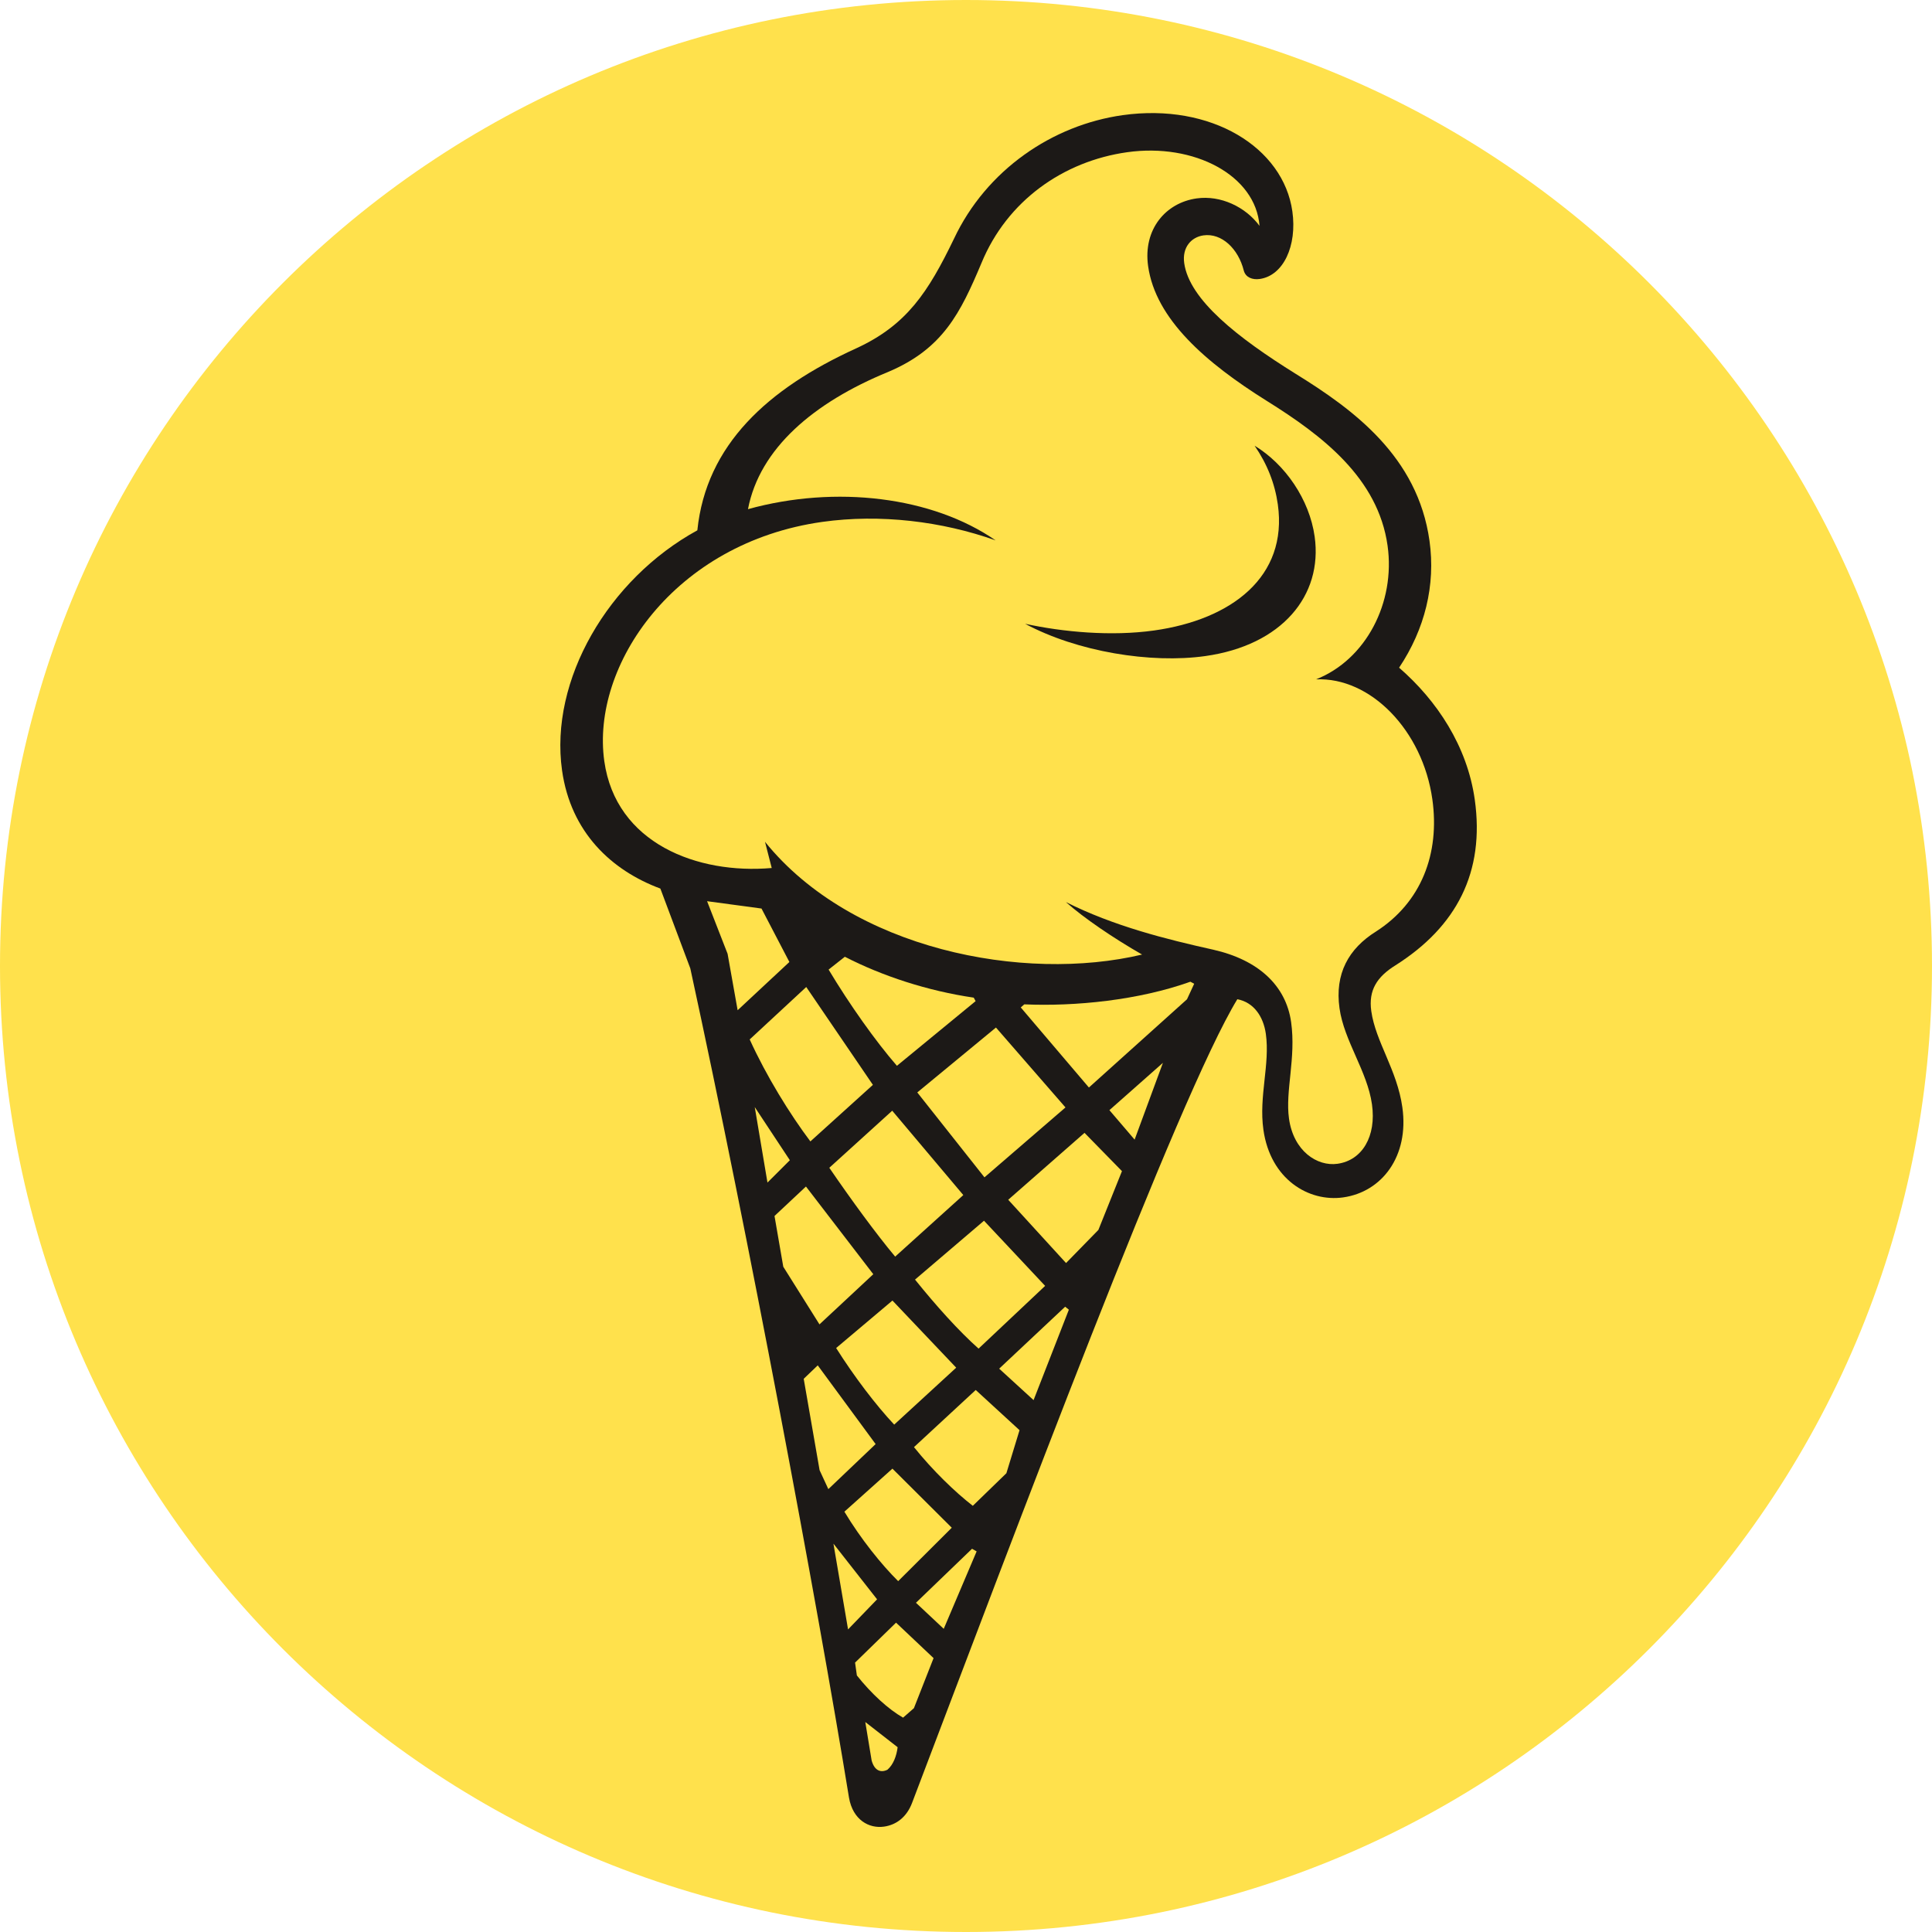
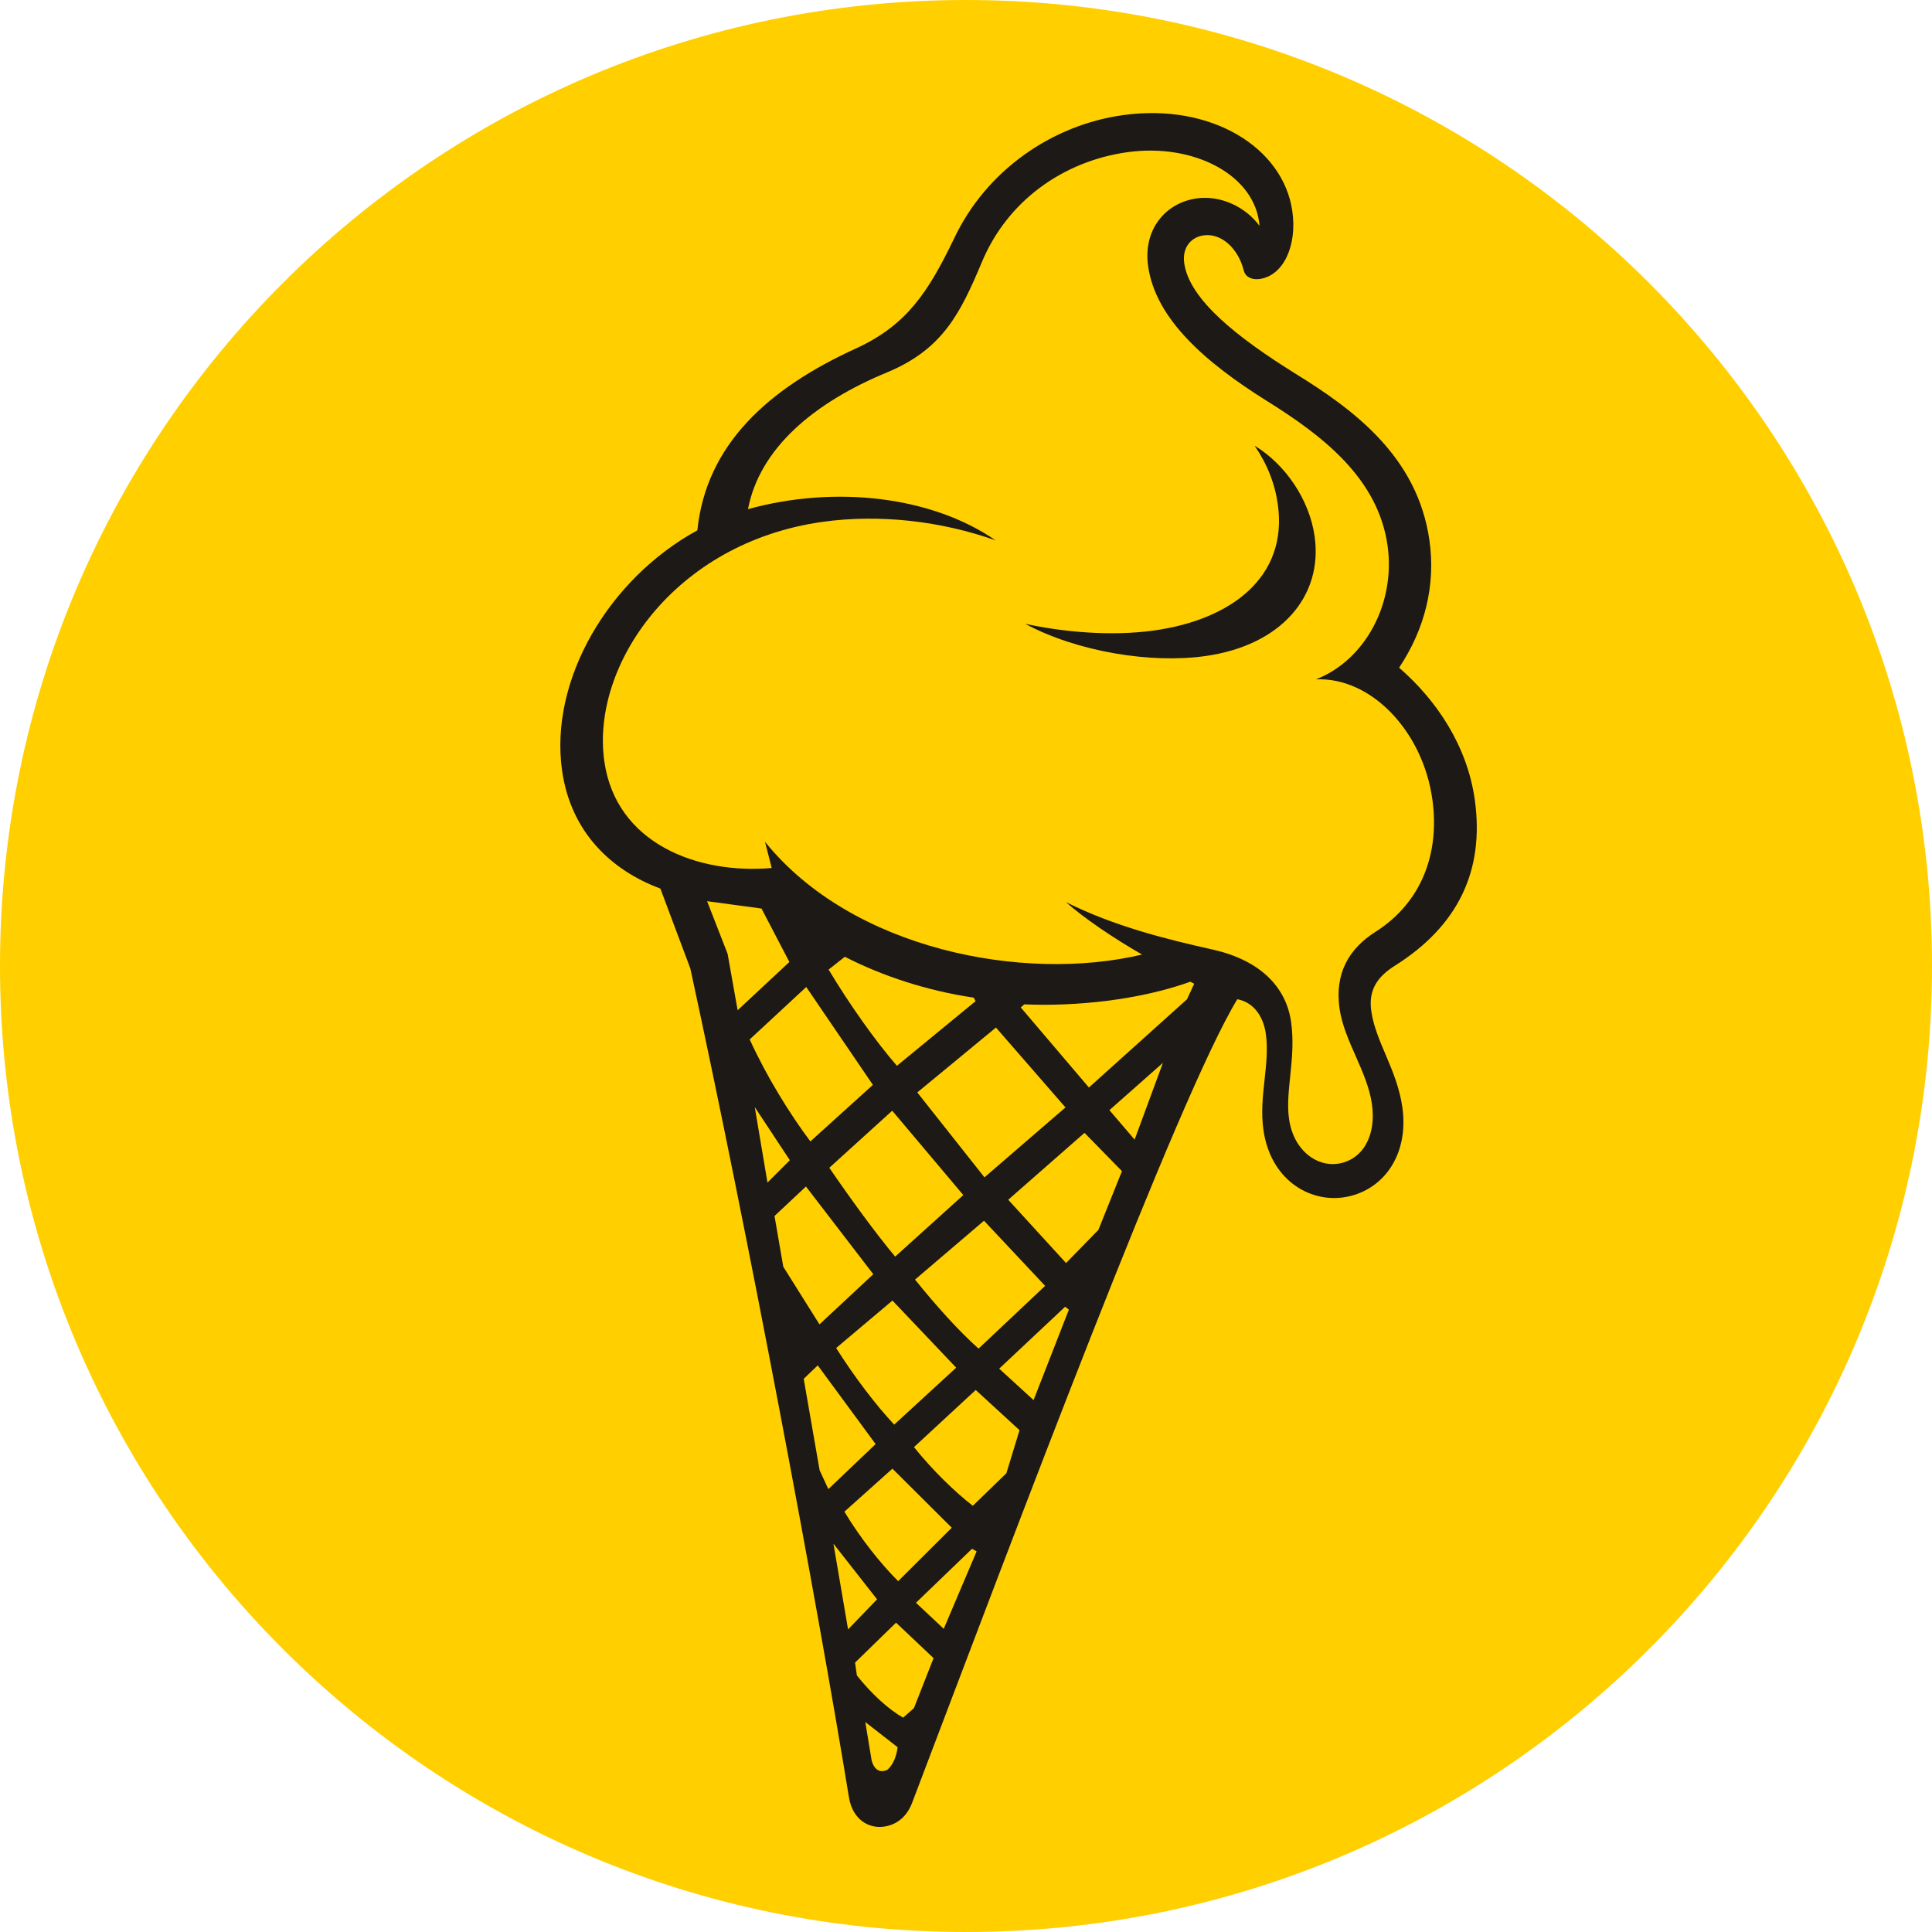
<svg xmlns="http://www.w3.org/2000/svg" width="400" height="400" viewBox="0 0 100 100" fill="none">
-   <circle cx="50" cy="50" r="50" fill="#FFE14C" />
+   <circle cx="50" cy="50" r="50" fill="#FFCF00" />
  <g transform="translate(46 92.5) scale(1.2) rotate(-8) translate(-29.2 -74.2)">
    <path d="m57.72 29.45c1.33-1.49 2.06-3.3 2.06-5.24 0-3.67-2.46-6.06-4.71-7.93-2.26-1.89-4.1-3.8-4.1-5.4 0-0.68 0.45-1.07 0.99-1.07 0.79 0 1.41 0.78 1.51 1.75 0.04 0.3 0.31 0.45 0.63 0.45 1.03 0 1.8-1.19 1.8-2.69 0-2.78-2.81-5.13-6.67-5.13-3.06 0-6.15 1.52-7.95 4.27-1.42 2.12-2.53 3.4-4.83 4.09-4.02 1.19-6.99 3.22-7.88 6.82-4.1 1.55-7.22 5.51-7.22 9.44 0 2.7 1.51 4.57 3.49 5.64l0.8 3.59c0.88 11.81 1.61 27.77 1.8 36.37 0.03 0.98 0.67 1.45 1.32 1.45 0.55 0 1.03-0.28 1.34-0.84 6.01-10.92 15.63-28.62 18.72-32.38 0.68 0.23 1.01 0.89 1.01 1.65 0 1.33-0.68 2.62-0.68 4.08 0 2.16 1.5 3.37 3 3.37 1.69 0 3.07-1.36 3.07-3.49 0-1.64-0.75-2.96-0.75-4.3 0-0.91 0.45-1.43 1.31-1.81 2.85-1.29 4.38-3.45 4.38-6.6 0-2.33-1.02-4.46-2.44-6.09z" fill="#1C1917" />
-     <path d="m54.1 29.45c2.25-0.54 3.86-2.8 3.86-5.28 0-2.95-2.13-5.1-4.29-6.91-2.38-2-4.26-4.16-4.26-6.47 0-1.6 1.13-2.6 2.48-2.6 1.05 0 2.04 0.66 2.52 1.55 0.14-2.18-2.29-3.94-5.21-3.94-2.78 0-5.42 1.35-6.89 3.86-1.2 2.01-2.16 3.43-4.64 4.09-3.37 0.86-5.95 2.5-6.81 5.02 3.9-0.51 7.95 0.57 10.39 2.82-2.18-1.14-4.78-1.83-7.29-1.83-6.46 0-10.75 4.75-10.75 8.91 0 3.58 3.29 5.4 6.51 5.57l-0.13-1.16c3.07 5.13 10.2 7.57 15.43 7.08-1.12-0.87-2.25-1.89-2.94-2.7 1.89 1.31 4.06 2.19 6.01 2.92 1.87 0.71 2.89 1.97 2.89 3.56 0 1.57-0.67 2.9-0.67 4.11 0 1.42 0.92 2.22 1.8 2.22 1.08 0 1.83-0.94 1.83-2.33 0-1.45-0.81-2.87-0.81-4.3 0-1.5 0.74-2.49 2.02-3.06 2.11-0.97 3.2-2.94 3.2-5.31 0-3-1.91-5.6-4.25-5.82z" fill="#FFE14C" />
+     <path d="m54.1 29.45c2.25-0.54 3.86-2.8 3.86-5.28 0-2.95-2.13-5.1-4.29-6.91-2.38-2-4.26-4.16-4.26-6.47 0-1.6 1.13-2.6 2.48-2.6 1.05 0 2.04 0.66 2.52 1.55 0.14-2.18-2.29-3.94-5.21-3.94-2.78 0-5.42 1.35-6.89 3.86-1.2 2.01-2.16 3.43-4.64 4.09-3.37 0.86-5.95 2.5-6.81 5.02 3.9-0.51 7.95 0.57 10.39 2.82-2.18-1.14-4.78-1.83-7.29-1.83-6.46 0-10.75 4.75-10.75 8.91 0 3.58 3.29 5.4 6.51 5.57l-0.13-1.16c3.07 5.13 10.2 7.57 15.43 7.08-1.12-0.87-2.25-1.89-2.94-2.7 1.89 1.31 4.06 2.19 6.01 2.92 1.87 0.71 2.89 1.97 2.89 3.56 0 1.57-0.67 2.9-0.67 4.11 0 1.42 0.92 2.22 1.8 2.22 1.08 0 1.83-0.94 1.83-2.33 0-1.45-0.81-2.87-0.81-4.3 0-1.5 0.74-2.49 2.02-3.06 2.11-0.97 3.2-2.94 3.2-5.31 0-3-1.91-5.6-4.25-5.82z" fill="#FFCF00" />
    <path d="m52.88 19.1c0.43 0.86 0.64 1.74 0.64 2.65 0 3.15-2.67 4.64-6.04 4.64-1.87 0-3.9-0.48-5.47-1.06 2.06 1.51 5.13 2.46 7.5 2.46 3.33 0 5.39-1.87 5.39-4.45 0-1.61-0.82-3.26-2.02-4.24z" fill="#1C1917" />
-     <path d="m26.76 35.27 0.56 2.37 0.09 2.47 2.5-1.75-0.87-2.45-2.28-0.64z" fill="#FFE14C" />
-     <path d="m30.48 39.53-2.73 1.9c0.49 1.66 1.27 3.44 1.98 4.72l3.01-2.04-2.26-4.58z" fill="#FFE14C" />
-     <path d="m32.31 38.47-0.77 0.45c0.68 1.61 1.58 3.35 2.34 4.52l3.75-2.29-0.06-0.16c-1.94-0.57-3.77-1.47-5.26-2.52z" fill="#FFE14C" />
-     <path d="m38.34 42.4-3.75 2.3 2.36 4.03 3.88-2.5-2.49-3.83z" fill="#FFE14C" />
-     <path d="m46.92 41.61c-2.32 0.48-5.07 0.37-7.23-0.03l-0.17 0.11 2.43 3.83 4.72-3.18 0.4-0.62-0.15-0.11z" fill="#FFE14C" />
-     <path d="m33.41 45.33-3.03 2.06c0.75 1.51 1.6 3.1 2.28 4.19l3.28-2.22-2.53-4.03z" fill="#FFE14C" />
-     <path d="m41.49 47.43-3.66 2.4 2.09 3.05 1.58-1.22 1.36-2.37-1.37-1.86z" fill="#FFE14C" />
-     <path d="m36.67 50.58-3.3 2.1c0.74 1.24 1.56 2.46 2.3 3.33l3.22-2.28-2.22-3.15z" fill="#FFE14C" />
-     <path d="m32.28 53.44-2.69 1.69c0.6 1.33 1.35 2.67 2.02 3.62l2.99-2.06-2.32-3.25z" fill="#FFE14C" />
-     <path d="m29.27 48.05-1.52 1.07 0.07 2.22 1.2 2.68 2.6-1.82-2.35-4.15z" fill="#FFE14C" />
-     <path d="m27.56 44.35 0.09 3.3 1.09-0.82-1.18-2.48z" fill="#FFE14C" />
-     <path d="m28.7 55.76-0.68 0.49 0.13 4 0.26 0.86 2.29-1.64-2-3.71z" fill="#FFE14C" />
-     <path d="m31.27 60.62-2.31 1.55c0.54 1.27 1.27 2.49 1.88 3.29l2.61-1.96-2.18-2.88z" fill="#FFE14C" />
-     <path d="m35.3 57.76-2.98 2.07c0.66 1.11 1.48 2.16 2.16 2.86l1.63-1.19 0.82-1.76-1.63-1.98z" fill="#FFE14C" />
-     <path d="m39.62 54.74-3.19 2.25 1.28 1.55 2.05-3.65-0.14-0.15z" fill="#FFE14C" />
-     <path d="m34.19 64.52-2.72 1.97 1.03 1.28 1.87-3.11-0.18-0.14z" fill="#FFE14C" />
-     <path d="m30.5 67.22-1.99 1.46v0.56c0.51 0.87 1.15 1.64 1.72 2.08l0.52-0.34 1.14-2.02-1.39-1.74z" fill="#FFE14C" />
-     <path d="m28.3 63.47 0.11 3.75 1.42-1.11-1.53-2.64z" fill="#FFE14C" />
-     <path d="m28.59 71.28 0.04 1.68c0.06 0.46 0.32 0.59 0.62 0.49 0.28-0.18 0.47-0.53 0.57-0.9l-1.23-1.27z" fill="#FFE14C" />
-     <path d="m45.26 44.91-2.57 1.7 0.9 1.41 1.67-3.11z" fill="#FFE14C" />
+     <path d="m26.76 35.27 0.56 2.37 0.09 2.47 2.5-1.75-0.87-2.45-2.28-0.64z" fill="#FFCF00" />
+     <path d="m30.48 39.53-2.73 1.9c0.49 1.66 1.27 3.44 1.98 4.72l3.01-2.04-2.26-4.58z" fill="#FFCF00" />
+     <path d="m32.31 38.47-0.77 0.45c0.68 1.61 1.58 3.35 2.34 4.52l3.75-2.29-0.06-0.16c-1.94-0.57-3.77-1.47-5.26-2.52z" fill="#FFCF00" />
+     <path d="m38.34 42.4-3.75 2.3 2.36 4.03 3.88-2.5-2.49-3.83z" fill="#FFCF00" />
+     <path d="m46.92 41.61c-2.32 0.48-5.07 0.37-7.23-0.03l-0.17 0.11 2.43 3.83 4.72-3.18 0.4-0.62-0.15-0.11z" fill="#FFCF00" />
+     <path d="m33.41 45.33-3.03 2.06c0.75 1.51 1.6 3.1 2.28 4.19l3.28-2.22-2.53-4.03z" fill="#FFCF00" />
+     <path d="m41.49 47.43-3.66 2.4 2.09 3.05 1.58-1.22 1.36-2.37-1.37-1.86z" fill="#FFCF00" />
+     <path d="m36.67 50.58-3.3 2.1c0.74 1.24 1.56 2.46 2.3 3.33l3.22-2.28-2.22-3.15z" fill="#FFCF00" />
+     <path d="m32.28 53.44-2.69 1.69c0.6 1.33 1.35 2.67 2.02 3.62l2.99-2.06-2.32-3.25z" fill="#FFCF00" />
+     <path d="m29.27 48.05-1.52 1.07 0.07 2.22 1.2 2.68 2.6-1.82-2.35-4.15z" fill="#FFCF00" />
+     <path d="m27.56 44.35 0.09 3.3 1.09-0.82-1.18-2.48z" fill="#FFCF00" />
+     <path d="m28.7 55.76-0.68 0.49 0.13 4 0.26 0.86 2.29-1.64-2-3.71z" fill="#FFCF00" />
+     <path d="m31.27 60.62-2.31 1.55c0.54 1.27 1.27 2.49 1.88 3.29l2.61-1.96-2.18-2.88z" fill="#FFCF00" />
+     <path d="m35.3 57.76-2.98 2.07c0.66 1.11 1.48 2.16 2.16 2.86l1.63-1.19 0.82-1.76-1.63-1.98z" fill="#FFCF00" />
+     <path d="m39.62 54.74-3.19 2.25 1.28 1.55 2.05-3.65-0.14-0.15z" fill="#FFCF00" />
+     <path d="m34.19 64.52-2.72 1.97 1.03 1.28 1.87-3.11-0.18-0.14z" fill="#FFCF00" />
+     <path d="m30.5 67.22-1.99 1.46v0.56c0.51 0.87 1.15 1.64 1.72 2.08l0.52-0.34 1.14-2.02-1.39-1.74z" fill="#FFCF00" />
+     <path d="m28.3 63.47 0.11 3.75 1.42-1.11-1.53-2.64z" fill="#FFCF00" />
+     <path d="m28.59 71.28 0.04 1.68c0.06 0.46 0.32 0.59 0.62 0.49 0.28-0.18 0.47-0.53 0.57-0.9l-1.23-1.27z" fill="#FFCF00" />
+     <path d="m45.26 44.91-2.57 1.7 0.9 1.41 1.67-3.11z" fill="#FFCF00" />
  </g>
</svg>
